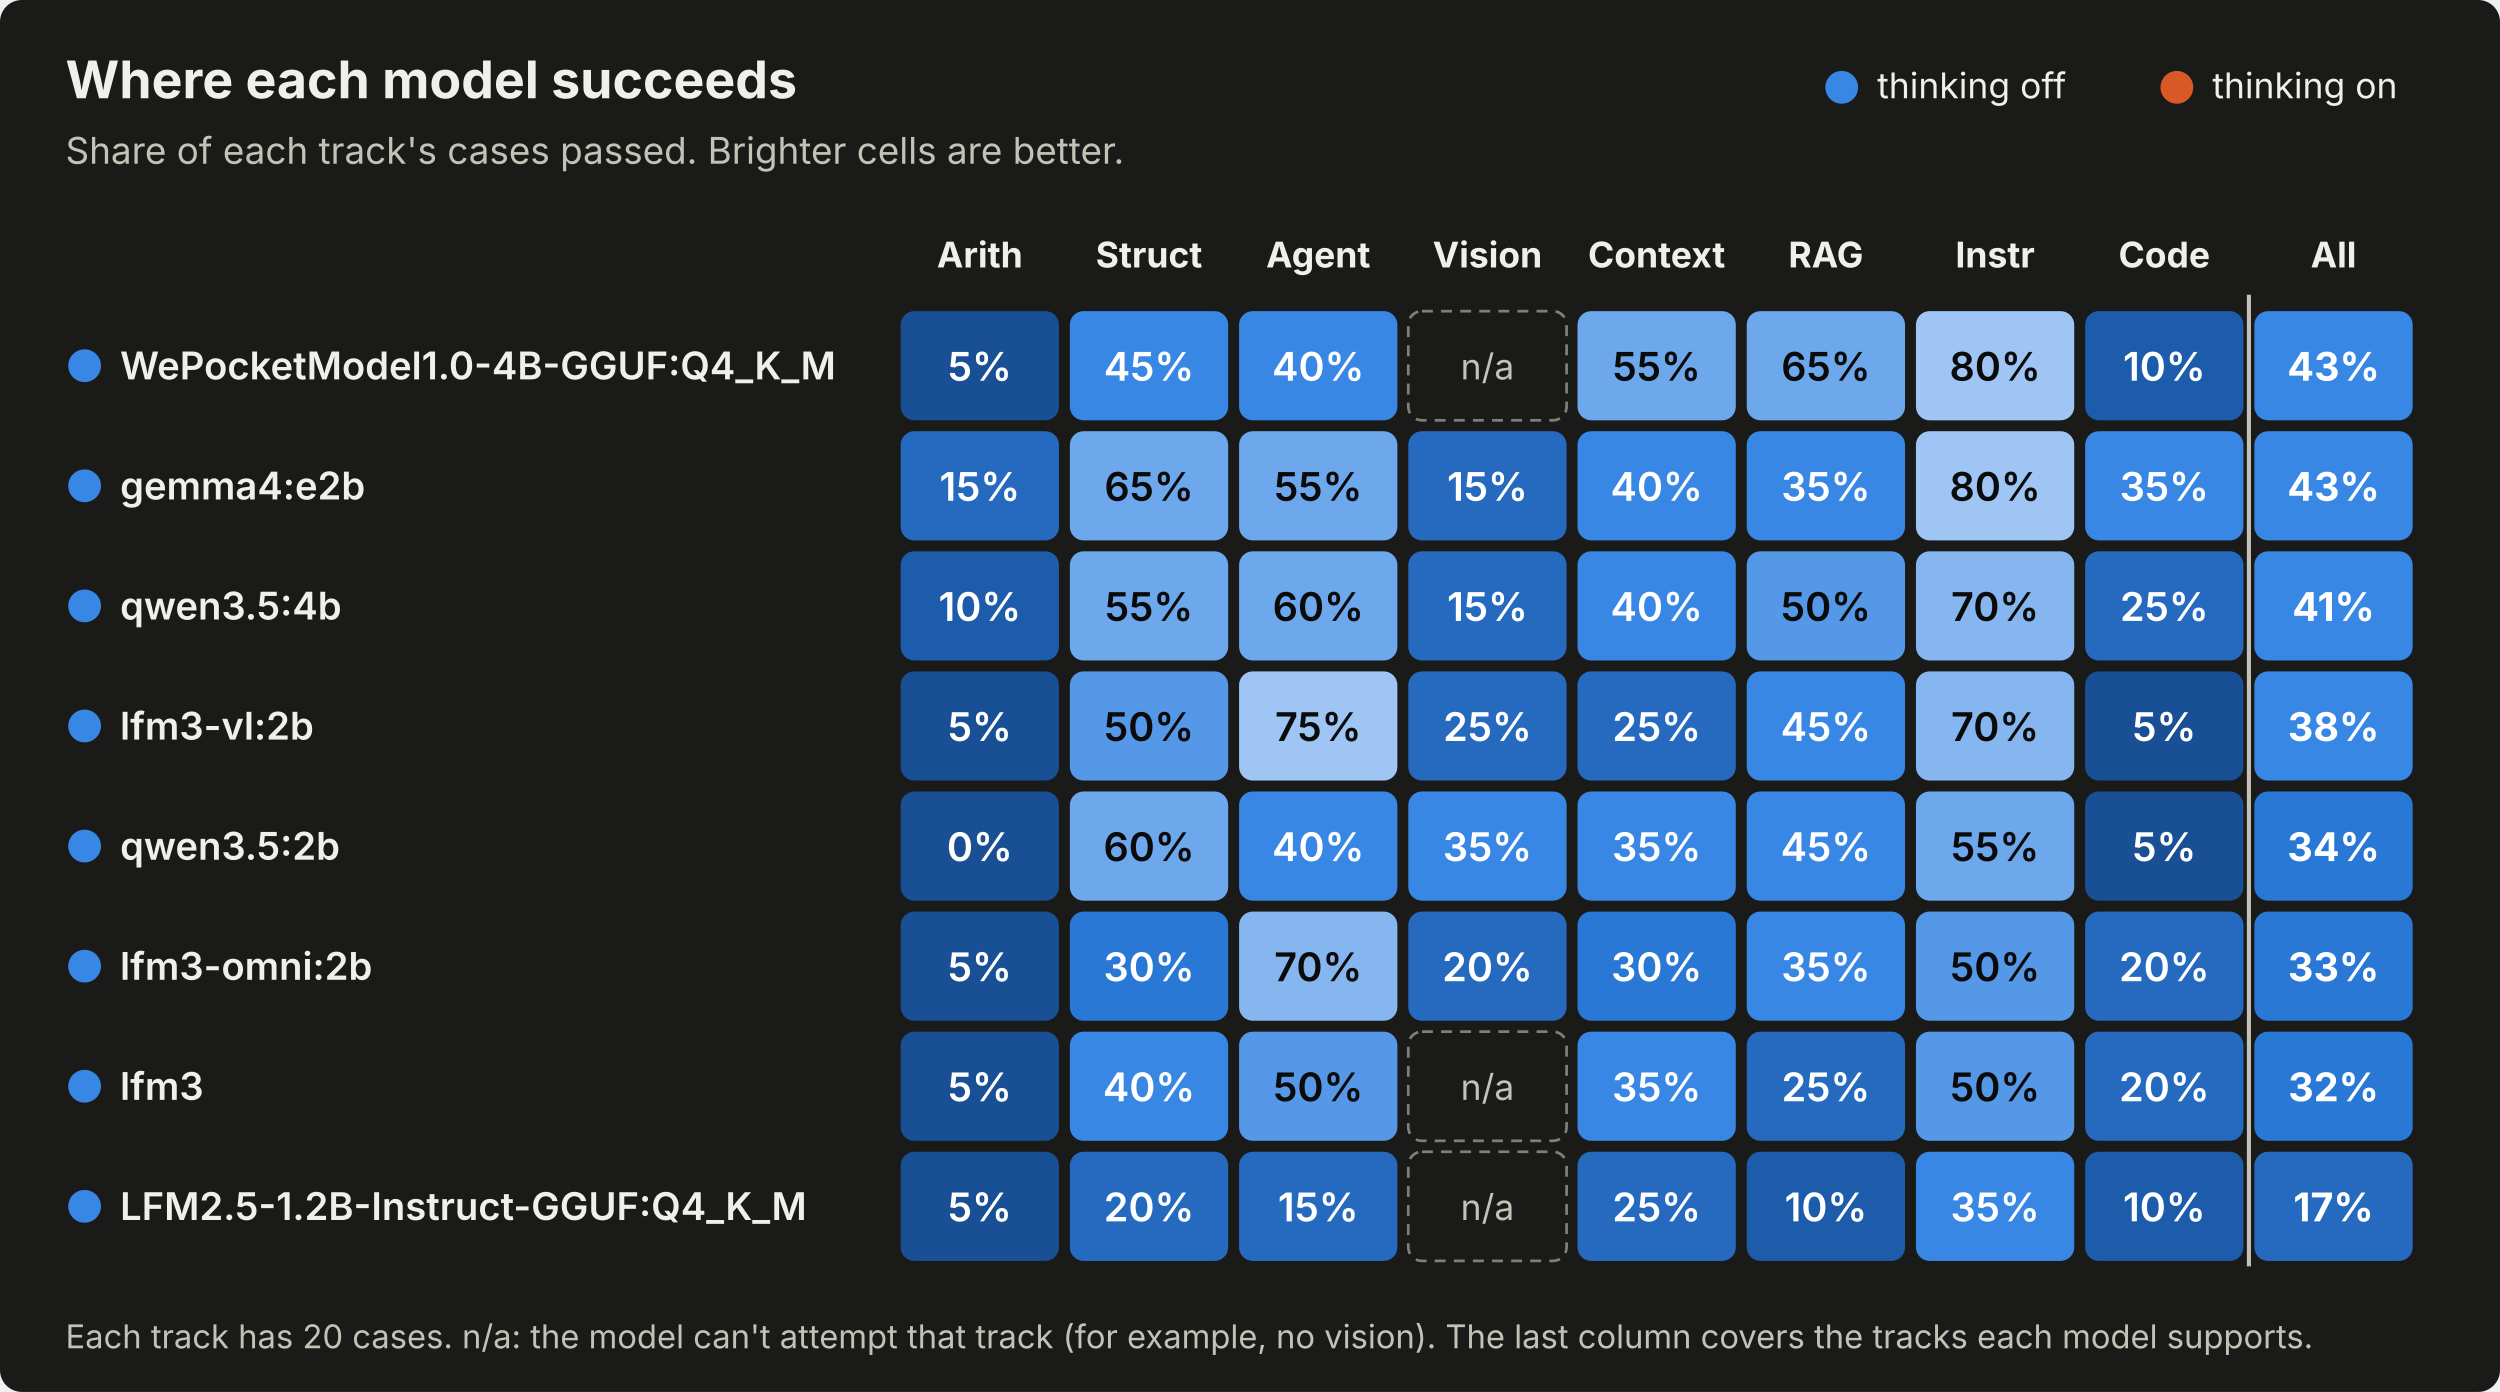
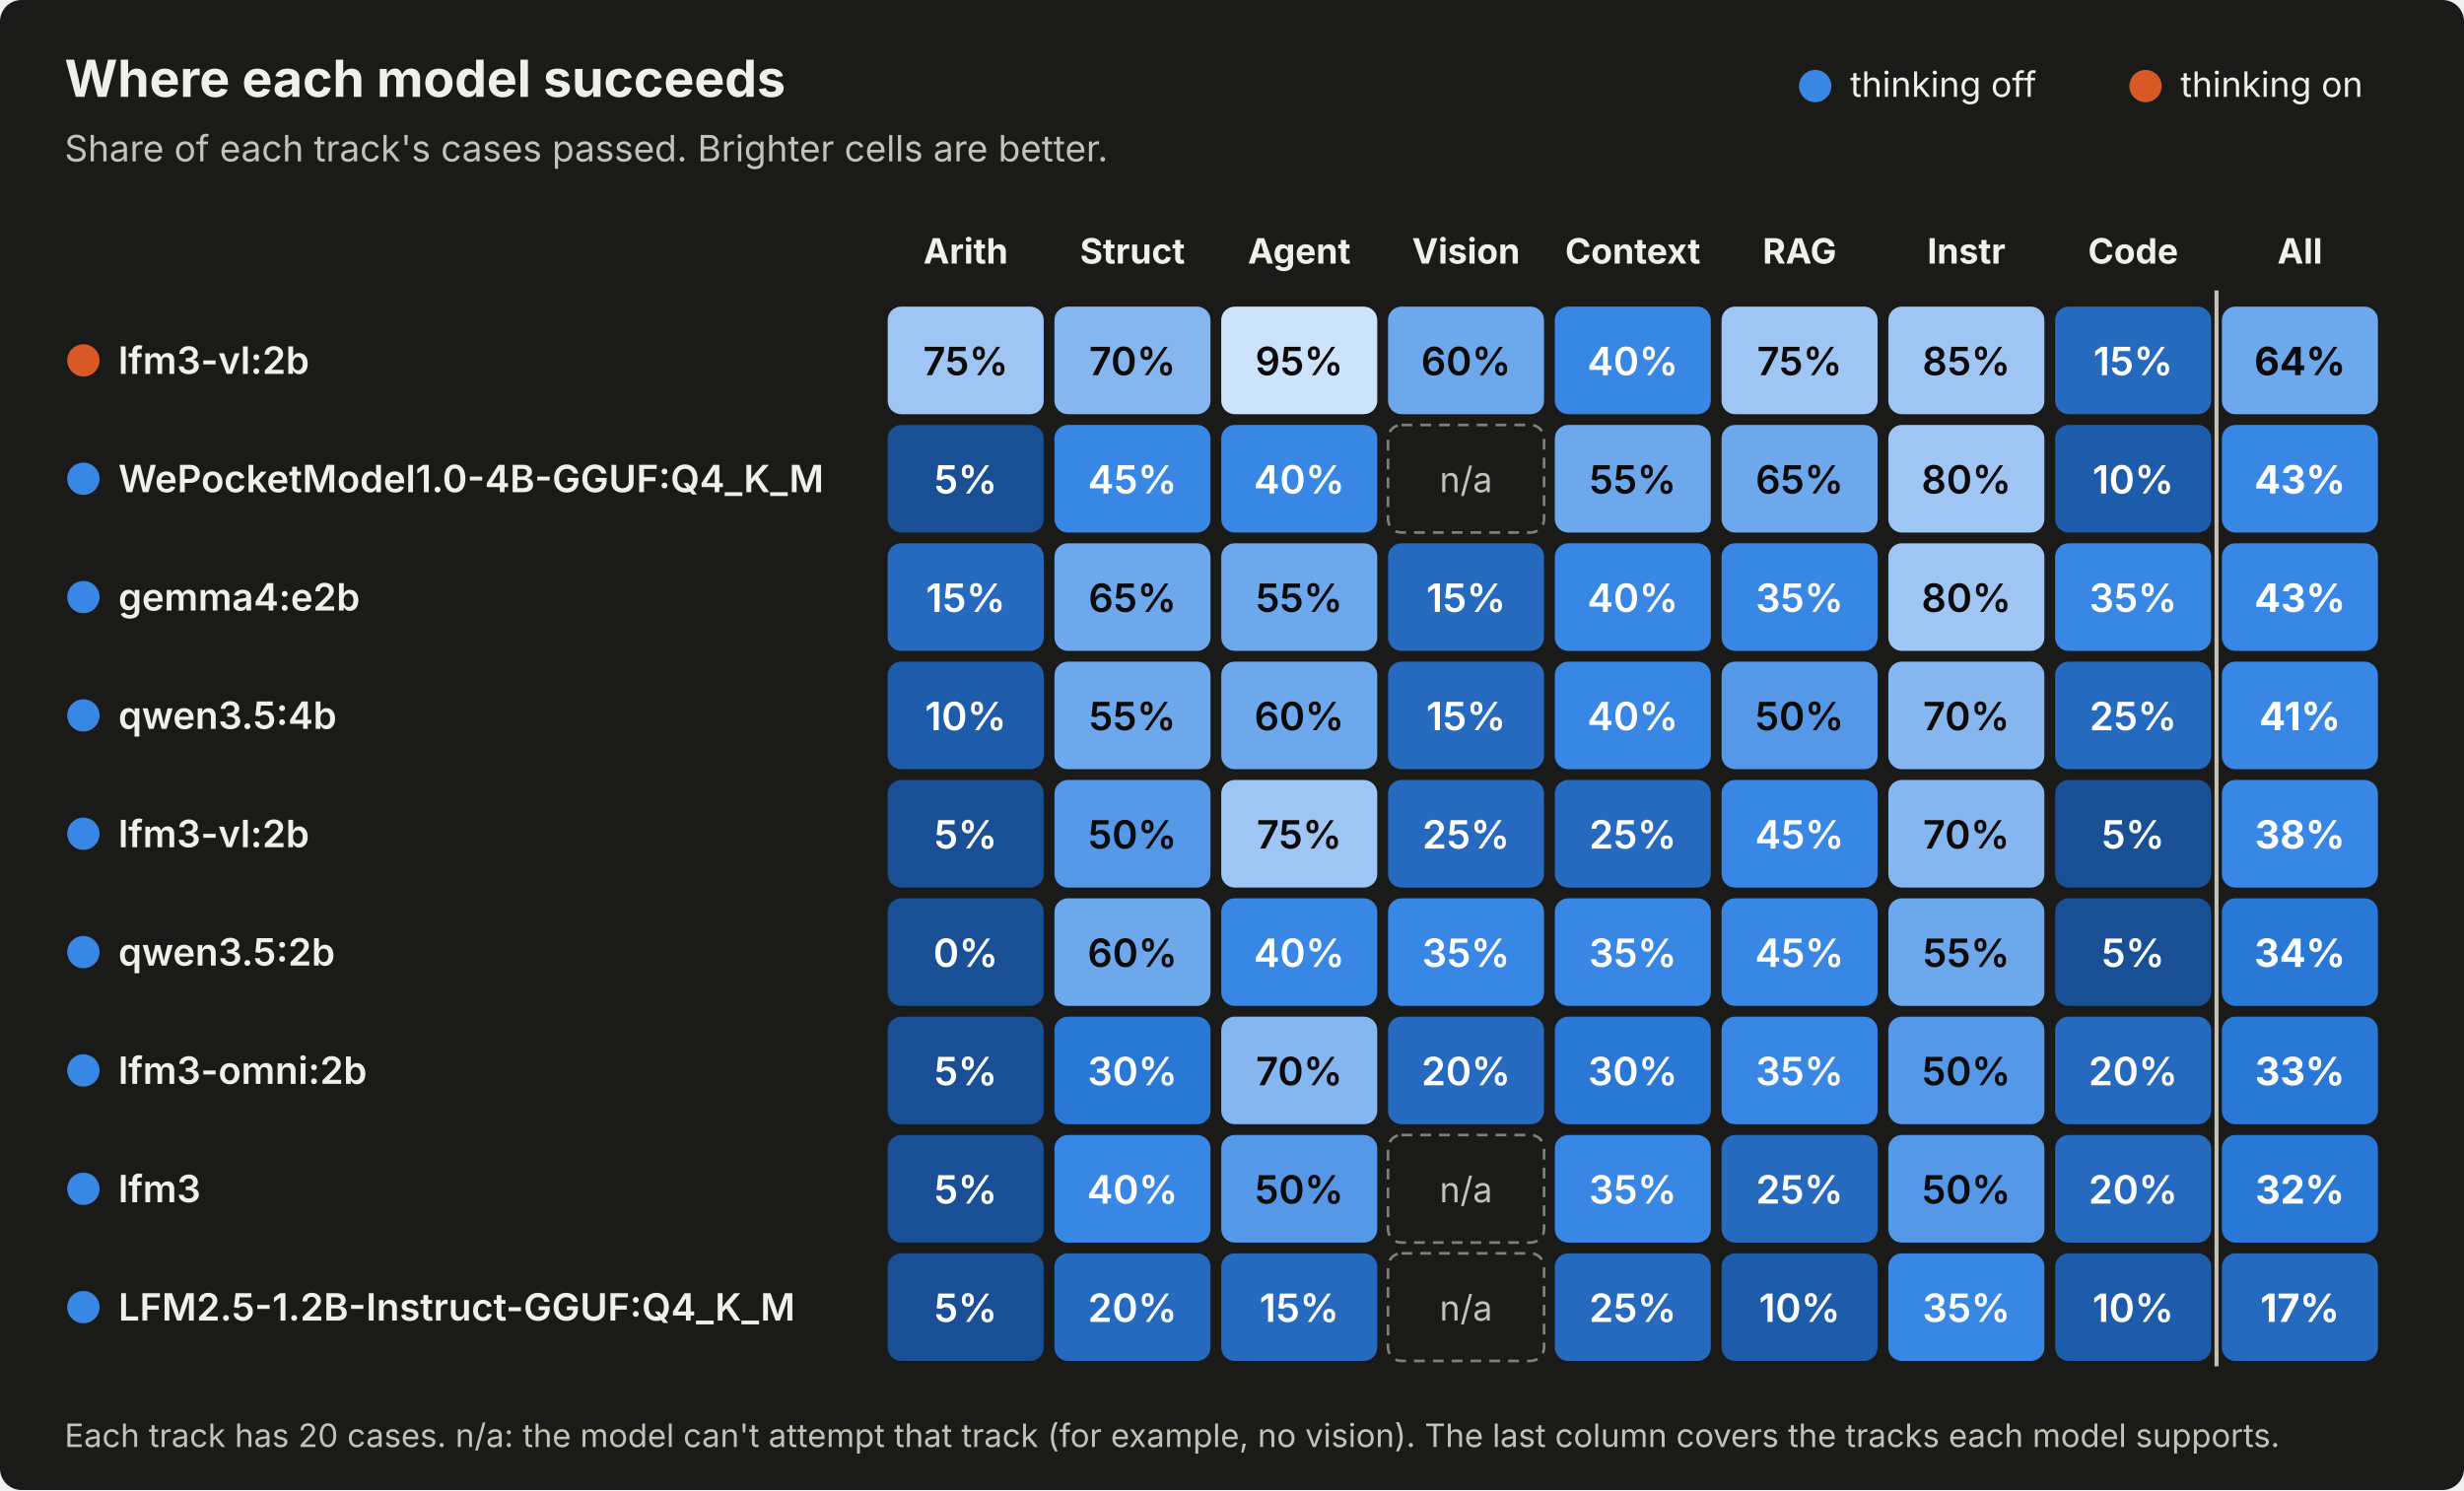
- <svg xmlns="http://www.w3.org/2000/svg" width="916" height="510" viewBox="0 0 916 510" role="img" aria-label="Where each model succeeds">
-   <rect width="916" height="510" rx="8" fill="#1a1a19" />
+ <svg xmlns="http://www.w3.org/2000/svg" width="916" height="554" viewBox="0 0 916 554" role="img" aria-label="Where each model succeeds">
+   <rect width="916" height="554" rx="8" fill="#1a1a19" />
  <text x="24.0" y="36.0" font-size="19" font-weight="700" text-anchor="start" fill="#f0efec" font-family="system-ui, -apple-system, Segoe UI, sans-serif">Where each model succeeds</text>
  <text x="24.0" y="60.0" font-size="13.5" font-weight="normal" text-anchor="start" fill="#c3c2b7" font-family="system-ui, -apple-system, Segoe UI, sans-serif">Share of each track's cases passed. Brighter cells are better.</text>
  <circle cx="674.8" cy="32.0" r="7" fill="#3987e5" stroke="#1a1a19" stroke-width="2" />
  <text x="687.8" y="36.0" font-size="13" font-weight="normal" text-anchor="start" fill="#f0efec" font-family="system-ui, -apple-system, Segoe UI, sans-serif">thinking off</text>
  <circle cx="797.6" cy="32.0" r="7" fill="#d95926" stroke="#1a1a19" stroke-width="2" />
  <text x="810.6" y="36.0" font-size="13" font-weight="normal" text-anchor="start" fill="#f0efec" font-family="system-ui, -apple-system, Segoe UI, sans-serif">thinking on</text>
  <text x="359.0" y="98.0" font-size="13" font-weight="700" text-anchor="middle" fill="#f0efec" font-family="system-ui, -apple-system, Segoe UI, sans-serif">Arith</text>
  <text x="421.0" y="98.0" font-size="13" font-weight="700" text-anchor="middle" fill="#f0efec" font-family="system-ui, -apple-system, Segoe UI, sans-serif">Struct</text>
  <text x="483.0" y="98.0" font-size="13" font-weight="700" text-anchor="middle" fill="#f0efec" font-family="system-ui, -apple-system, Segoe UI, sans-serif">Agent</text>
  <text x="545.0" y="98.0" font-size="13" font-weight="700" text-anchor="middle" fill="#f0efec" font-family="system-ui, -apple-system, Segoe UI, sans-serif">Vision</text>
  <text x="607.0" y="98.0" font-size="13" font-weight="700" text-anchor="middle" fill="#f0efec" font-family="system-ui, -apple-system, Segoe UI, sans-serif">Context</text>
  <text x="669.0" y="98.0" font-size="13" font-weight="700" text-anchor="middle" fill="#f0efec" font-family="system-ui, -apple-system, Segoe UI, sans-serif">RAG</text>
  <text x="731.0" y="98.0" font-size="13" font-weight="700" text-anchor="middle" fill="#f0efec" font-family="system-ui, -apple-system, Segoe UI, sans-serif">Instr</text>
  <text x="793.0" y="98.0" font-size="13" font-weight="700" text-anchor="middle" fill="#f0efec" font-family="system-ui, -apple-system, Segoe UI, sans-serif">Code</text>
  <text x="855.0" y="98.0" font-size="13" font-weight="700" text-anchor="middle" fill="#f0efec" font-family="system-ui, -apple-system, Segoe UI, sans-serif">All</text>
-   <circle cx="31.0" cy="134.0" r="7" fill="#3987e5" stroke="#1a1a19" stroke-width="2" />
-   <text x="44.0" y="139.0" font-size="14" font-weight="600" text-anchor="start" fill="#f0efec" font-family="system-ui, -apple-system, Segoe UI, sans-serif">WePocketModel1.0-4B-GGUF:Q4_K_M</text>
-   <rect x="330" y="114" width="58" height="40" rx="5" fill="#184f95" />
-   <text x="359.0" y="139.5" font-size="14.5" font-weight="600" text-anchor="middle" fill="#ffffff" font-family="system-ui, -apple-system, Segoe UI, sans-serif">5%</text>
-   <rect x="392" y="114" width="58" height="40" rx="5" fill="#3987e5" />
-   <text x="421.0" y="139.5" font-size="14.5" font-weight="600" text-anchor="middle" fill="#ffffff" font-family="system-ui, -apple-system, Segoe UI, sans-serif">45%</text>
-   <rect x="454" y="114" width="58" height="40" rx="5" fill="#3987e5" />
-   <text x="483.0" y="139.5" font-size="14.5" font-weight="600" text-anchor="middle" fill="#ffffff" font-family="system-ui, -apple-system, Segoe UI, sans-serif">40%</text>
-   <rect x="516" y="114" width="58" height="40" rx="5" fill="none" stroke="#c3c2b7" stroke-opacity="0.6" stroke-dasharray="4 3" />
-   <text x="545.0" y="139.0" font-size="13" font-weight="normal" text-anchor="middle" fill="#c3c2b7" font-family="system-ui, -apple-system, Segoe UI, sans-serif">n/a</text>
-   <rect x="578" y="114" width="58" height="40" rx="5" fill="#6da7ec" />
-   <text x="607.0" y="139.5" font-size="14.5" font-weight="600" text-anchor="middle" fill="#0b0b0b" font-family="system-ui, -apple-system, Segoe UI, sans-serif">55%</text>
-   <rect x="640" y="114" width="58" height="40" rx="5" fill="#6da7ec" />
-   <text x="669.0" y="139.5" font-size="14.5" font-weight="600" text-anchor="middle" fill="#0b0b0b" font-family="system-ui, -apple-system, Segoe UI, sans-serif">65%</text>
+   <circle cx="31.0" cy="134.0" r="7" fill="#d95926" stroke="#1a1a19" stroke-width="2" />
+   <text x="44.0" y="139.0" font-size="14" font-weight="600" text-anchor="start" fill="#f0efec" font-family="system-ui, -apple-system, Segoe UI, sans-serif">lfm3-vl:2b</text>
+   <rect x="330" y="114" width="58" height="40" rx="5" fill="#9ec5f4" />
+   <text x="359.0" y="139.5" font-size="14.5" font-weight="600" text-anchor="middle" fill="#0b0b0b" font-family="system-ui, -apple-system, Segoe UI, sans-serif">75%</text>
+   <rect x="392" y="114" width="58" height="40" rx="5" fill="#86b6ef" />
+   <text x="421.0" y="139.5" font-size="14.5" font-weight="600" text-anchor="middle" fill="#0b0b0b" font-family="system-ui, -apple-system, Segoe UI, sans-serif">70%</text>
+   <rect x="454" y="114" width="58" height="40" rx="5" fill="#cde2fb" />
+   <text x="483.0" y="139.5" font-size="14.5" font-weight="600" text-anchor="middle" fill="#0b0b0b" font-family="system-ui, -apple-system, Segoe UI, sans-serif">95%</text>
+   <rect x="516" y="114" width="58" height="40" rx="5" fill="#6da7ec" />
+   <text x="545.0" y="139.5" font-size="14.5" font-weight="600" text-anchor="middle" fill="#0b0b0b" font-family="system-ui, -apple-system, Segoe UI, sans-serif">60%</text>
+   <rect x="578" y="114" width="58" height="40" rx="5" fill="#3987e5" />
+   <text x="607.0" y="139.5" font-size="14.5" font-weight="600" text-anchor="middle" fill="#ffffff" font-family="system-ui, -apple-system, Segoe UI, sans-serif">40%</text>
+   <rect x="640" y="114" width="58" height="40" rx="5" fill="#9ec5f4" />
+   <text x="669.0" y="139.5" font-size="14.5" font-weight="600" text-anchor="middle" fill="#0b0b0b" font-family="system-ui, -apple-system, Segoe UI, sans-serif">75%</text>
  <rect x="702" y="114" width="58" height="40" rx="5" fill="#9ec5f4" />
-   <text x="731.0" y="139.5" font-size="14.5" font-weight="600" text-anchor="middle" fill="#0b0b0b" font-family="system-ui, -apple-system, Segoe UI, sans-serif">80%</text>
-   <rect x="764" y="114" width="58" height="40" rx="5" fill="#1c5cab" />
-   <text x="793.0" y="139.5" font-size="14.5" font-weight="600" text-anchor="middle" fill="#ffffff" font-family="system-ui, -apple-system, Segoe UI, sans-serif">10%</text>
-   <rect x="826" y="114" width="58" height="40" rx="5" fill="#3987e5" />
-   <text x="855.0" y="139.5" font-size="14.5" font-weight="700" text-anchor="middle" fill="#ffffff" font-family="system-ui, -apple-system, Segoe UI, sans-serif">43%</text>
+   <text x="731.0" y="139.5" font-size="14.5" font-weight="600" text-anchor="middle" fill="#0b0b0b" font-family="system-ui, -apple-system, Segoe UI, sans-serif">85%</text>
+   <rect x="764" y="114" width="58" height="40" rx="5" fill="#256abf" />
+   <text x="793.0" y="139.5" font-size="14.5" font-weight="600" text-anchor="middle" fill="#ffffff" font-family="system-ui, -apple-system, Segoe UI, sans-serif">15%</text>
+   <rect x="826" y="114" width="58" height="40" rx="5" fill="#6da7ec" />
+   <text x="855.0" y="139.5" font-size="14.5" font-weight="700" text-anchor="middle" fill="#0b0b0b" font-family="system-ui, -apple-system, Segoe UI, sans-serif">64%</text>
  <circle cx="31.0" cy="178.0" r="7" fill="#3987e5" stroke="#1a1a19" stroke-width="2" />
-   <text x="44.0" y="183.0" font-size="14" font-weight="600" text-anchor="start" fill="#f0efec" font-family="system-ui, -apple-system, Segoe UI, sans-serif">gemma4:e2b</text>
-   <rect x="330" y="158" width="58" height="40" rx="5" fill="#256abf" />
-   <text x="359.0" y="183.5" font-size="14.5" font-weight="600" text-anchor="middle" fill="#ffffff" font-family="system-ui, -apple-system, Segoe UI, sans-serif">15%</text>
-   <rect x="392" y="158" width="58" height="40" rx="5" fill="#6da7ec" />
-   <text x="421.0" y="183.5" font-size="14.5" font-weight="600" text-anchor="middle" fill="#0b0b0b" font-family="system-ui, -apple-system, Segoe UI, sans-serif">65%</text>
-   <rect x="454" y="158" width="58" height="40" rx="5" fill="#6da7ec" />
-   <text x="483.0" y="183.5" font-size="14.5" font-weight="600" text-anchor="middle" fill="#0b0b0b" font-family="system-ui, -apple-system, Segoe UI, sans-serif">55%</text>
-   <rect x="516" y="158" width="58" height="40" rx="5" fill="#256abf" />
-   <text x="545.0" y="183.5" font-size="14.5" font-weight="600" text-anchor="middle" fill="#ffffff" font-family="system-ui, -apple-system, Segoe UI, sans-serif">15%</text>
-   <rect x="578" y="158" width="58" height="40" rx="5" fill="#3987e5" />
-   <text x="607.0" y="183.5" font-size="14.5" font-weight="600" text-anchor="middle" fill="#ffffff" font-family="system-ui, -apple-system, Segoe UI, sans-serif">40%</text>
-   <rect x="640" y="158" width="58" height="40" rx="5" fill="#3987e5" />
-   <text x="669.0" y="183.5" font-size="14.5" font-weight="600" text-anchor="middle" fill="#ffffff" font-family="system-ui, -apple-system, Segoe UI, sans-serif">35%</text>
+   <text x="44.0" y="183.0" font-size="14" font-weight="600" text-anchor="start" fill="#f0efec" font-family="system-ui, -apple-system, Segoe UI, sans-serif">WePocketModel1.0-4B-GGUF:Q4_K_M</text>
+   <rect x="330" y="158" width="58" height="40" rx="5" fill="#184f95" />
+   <text x="359.0" y="183.5" font-size="14.5" font-weight="600" text-anchor="middle" fill="#ffffff" font-family="system-ui, -apple-system, Segoe UI, sans-serif">5%</text>
+   <rect x="392" y="158" width="58" height="40" rx="5" fill="#3987e5" />
+   <text x="421.0" y="183.5" font-size="14.5" font-weight="600" text-anchor="middle" fill="#ffffff" font-family="system-ui, -apple-system, Segoe UI, sans-serif">45%</text>
+   <rect x="454" y="158" width="58" height="40" rx="5" fill="#3987e5" />
+   <text x="483.0" y="183.5" font-size="14.5" font-weight="600" text-anchor="middle" fill="#ffffff" font-family="system-ui, -apple-system, Segoe UI, sans-serif">40%</text>
+   <rect x="516" y="158" width="58" height="40" rx="5" fill="none" stroke="#c3c2b7" stroke-opacity="0.6" stroke-dasharray="4 3" />
+   <text x="545.0" y="183.0" font-size="13" font-weight="normal" text-anchor="middle" fill="#c3c2b7" font-family="system-ui, -apple-system, Segoe UI, sans-serif">n/a</text>
+   <rect x="578" y="158" width="58" height="40" rx="5" fill="#6da7ec" />
+   <text x="607.0" y="183.5" font-size="14.5" font-weight="600" text-anchor="middle" fill="#0b0b0b" font-family="system-ui, -apple-system, Segoe UI, sans-serif">55%</text>
+   <rect x="640" y="158" width="58" height="40" rx="5" fill="#6da7ec" />
+   <text x="669.0" y="183.5" font-size="14.5" font-weight="600" text-anchor="middle" fill="#0b0b0b" font-family="system-ui, -apple-system, Segoe UI, sans-serif">65%</text>
  <rect x="702" y="158" width="58" height="40" rx="5" fill="#9ec5f4" />
  <text x="731.0" y="183.5" font-size="14.5" font-weight="600" text-anchor="middle" fill="#0b0b0b" font-family="system-ui, -apple-system, Segoe UI, sans-serif">80%</text>
-   <rect x="764" y="158" width="58" height="40" rx="5" fill="#3987e5" />
-   <text x="793.0" y="183.5" font-size="14.5" font-weight="600" text-anchor="middle" fill="#ffffff" font-family="system-ui, -apple-system, Segoe UI, sans-serif">35%</text>
+   <rect x="764" y="158" width="58" height="40" rx="5" fill="#1c5cab" />
+   <text x="793.0" y="183.5" font-size="14.5" font-weight="600" text-anchor="middle" fill="#ffffff" font-family="system-ui, -apple-system, Segoe UI, sans-serif">10%</text>
  <rect x="826" y="158" width="58" height="40" rx="5" fill="#3987e5" />
  <text x="855.0" y="183.5" font-size="14.5" font-weight="700" text-anchor="middle" fill="#ffffff" font-family="system-ui, -apple-system, Segoe UI, sans-serif">43%</text>
  <circle cx="31.0" cy="222.0" r="7" fill="#3987e5" stroke="#1a1a19" stroke-width="2" />
-   <text x="44.0" y="227.0" font-size="14" font-weight="600" text-anchor="start" fill="#f0efec" font-family="system-ui, -apple-system, Segoe UI, sans-serif">qwen3.5:4b</text>
-   <rect x="330" y="202" width="58" height="40" rx="5" fill="#1c5cab" />
-   <text x="359.0" y="227.5" font-size="14.5" font-weight="600" text-anchor="middle" fill="#ffffff" font-family="system-ui, -apple-system, Segoe UI, sans-serif">10%</text>
+   <text x="44.0" y="227.0" font-size="14" font-weight="600" text-anchor="start" fill="#f0efec" font-family="system-ui, -apple-system, Segoe UI, sans-serif">gemma4:e2b</text>
+   <rect x="330" y="202" width="58" height="40" rx="5" fill="#256abf" />
+   <text x="359.0" y="227.5" font-size="14.5" font-weight="600" text-anchor="middle" fill="#ffffff" font-family="system-ui, -apple-system, Segoe UI, sans-serif">15%</text>
  <rect x="392" y="202" width="58" height="40" rx="5" fill="#6da7ec" />
-   <text x="421.0" y="227.5" font-size="14.5" font-weight="600" text-anchor="middle" fill="#0b0b0b" font-family="system-ui, -apple-system, Segoe UI, sans-serif">55%</text>
+   <text x="421.0" y="227.5" font-size="14.5" font-weight="600" text-anchor="middle" fill="#0b0b0b" font-family="system-ui, -apple-system, Segoe UI, sans-serif">65%</text>
  <rect x="454" y="202" width="58" height="40" rx="5" fill="#6da7ec" />
-   <text x="483.0" y="227.5" font-size="14.5" font-weight="600" text-anchor="middle" fill="#0b0b0b" font-family="system-ui, -apple-system, Segoe UI, sans-serif">60%</text>
+   <text x="483.0" y="227.5" font-size="14.5" font-weight="600" text-anchor="middle" fill="#0b0b0b" font-family="system-ui, -apple-system, Segoe UI, sans-serif">55%</text>
  <rect x="516" y="202" width="58" height="40" rx="5" fill="#256abf" />
  <text x="545.0" y="227.5" font-size="14.5" font-weight="600" text-anchor="middle" fill="#ffffff" font-family="system-ui, -apple-system, Segoe UI, sans-serif">15%</text>
  <rect x="578" y="202" width="58" height="40" rx="5" fill="#3987e5" />
  <text x="607.0" y="227.5" font-size="14.5" font-weight="600" text-anchor="middle" fill="#ffffff" font-family="system-ui, -apple-system, Segoe UI, sans-serif">40%</text>
-   <rect x="640" y="202" width="58" height="40" rx="5" fill="#5598e7" />
-   <text x="669.0" y="227.5" font-size="14.5" font-weight="600" text-anchor="middle" fill="#0b0b0b" font-family="system-ui, -apple-system, Segoe UI, sans-serif">50%</text>
-   <rect x="702" y="202" width="58" height="40" rx="5" fill="#86b6ef" />
-   <text x="731.0" y="227.5" font-size="14.5" font-weight="600" text-anchor="middle" fill="#0b0b0b" font-family="system-ui, -apple-system, Segoe UI, sans-serif">70%</text>
-   <rect x="764" y="202" width="58" height="40" rx="5" fill="#256abf" />
-   <text x="793.0" y="227.5" font-size="14.5" font-weight="600" text-anchor="middle" fill="#ffffff" font-family="system-ui, -apple-system, Segoe UI, sans-serif">25%</text>
+   <rect x="640" y="202" width="58" height="40" rx="5" fill="#3987e5" />
+   <text x="669.0" y="227.5" font-size="14.5" font-weight="600" text-anchor="middle" fill="#ffffff" font-family="system-ui, -apple-system, Segoe UI, sans-serif">35%</text>
+   <rect x="702" y="202" width="58" height="40" rx="5" fill="#9ec5f4" />
+   <text x="731.0" y="227.5" font-size="14.5" font-weight="600" text-anchor="middle" fill="#0b0b0b" font-family="system-ui, -apple-system, Segoe UI, sans-serif">80%</text>
+   <rect x="764" y="202" width="58" height="40" rx="5" fill="#3987e5" />
+   <text x="793.0" y="227.5" font-size="14.5" font-weight="600" text-anchor="middle" fill="#ffffff" font-family="system-ui, -apple-system, Segoe UI, sans-serif">35%</text>
  <rect x="826" y="202" width="58" height="40" rx="5" fill="#3987e5" />
-   <text x="855.0" y="227.5" font-size="14.5" font-weight="700" text-anchor="middle" fill="#ffffff" font-family="system-ui, -apple-system, Segoe UI, sans-serif">41%</text>
+   <text x="855.0" y="227.5" font-size="14.5" font-weight="700" text-anchor="middle" fill="#ffffff" font-family="system-ui, -apple-system, Segoe UI, sans-serif">43%</text>
  <circle cx="31.0" cy="266.0" r="7" fill="#3987e5" stroke="#1a1a19" stroke-width="2" />
-   <text x="44.0" y="271.0" font-size="14" font-weight="600" text-anchor="start" fill="#f0efec" font-family="system-ui, -apple-system, Segoe UI, sans-serif">lfm3-vl:2b</text>
-   <rect x="330" y="246" width="58" height="40" rx="5" fill="#184f95" />
-   <text x="359.0" y="271.5" font-size="14.5" font-weight="600" text-anchor="middle" fill="#ffffff" font-family="system-ui, -apple-system, Segoe UI, sans-serif">5%</text>
-   <rect x="392" y="246" width="58" height="40" rx="5" fill="#5598e7" />
-   <text x="421.0" y="271.5" font-size="14.5" font-weight="600" text-anchor="middle" fill="#0b0b0b" font-family="system-ui, -apple-system, Segoe UI, sans-serif">50%</text>
-   <rect x="454" y="246" width="58" height="40" rx="5" fill="#9ec5f4" />
-   <text x="483.0" y="271.5" font-size="14.5" font-weight="600" text-anchor="middle" fill="#0b0b0b" font-family="system-ui, -apple-system, Segoe UI, sans-serif">75%</text>
+   <text x="44.0" y="271.0" font-size="14" font-weight="600" text-anchor="start" fill="#f0efec" font-family="system-ui, -apple-system, Segoe UI, sans-serif">qwen3.5:4b</text>
+   <rect x="330" y="246" width="58" height="40" rx="5" fill="#1c5cab" />
+   <text x="359.0" y="271.5" font-size="14.5" font-weight="600" text-anchor="middle" fill="#ffffff" font-family="system-ui, -apple-system, Segoe UI, sans-serif">10%</text>
+   <rect x="392" y="246" width="58" height="40" rx="5" fill="#6da7ec" />
+   <text x="421.0" y="271.5" font-size="14.5" font-weight="600" text-anchor="middle" fill="#0b0b0b" font-family="system-ui, -apple-system, Segoe UI, sans-serif">55%</text>
+   <rect x="454" y="246" width="58" height="40" rx="5" fill="#6da7ec" />
+   <text x="483.0" y="271.5" font-size="14.5" font-weight="600" text-anchor="middle" fill="#0b0b0b" font-family="system-ui, -apple-system, Segoe UI, sans-serif">60%</text>
  <rect x="516" y="246" width="58" height="40" rx="5" fill="#256abf" />
-   <text x="545.0" y="271.5" font-size="14.5" font-weight="600" text-anchor="middle" fill="#ffffff" font-family="system-ui, -apple-system, Segoe UI, sans-serif">25%</text>
-   <rect x="578" y="246" width="58" height="40" rx="5" fill="#256abf" />
-   <text x="607.0" y="271.5" font-size="14.5" font-weight="600" text-anchor="middle" fill="#ffffff" font-family="system-ui, -apple-system, Segoe UI, sans-serif">25%</text>
-   <rect x="640" y="246" width="58" height="40" rx="5" fill="#3987e5" />
-   <text x="669.0" y="271.5" font-size="14.5" font-weight="600" text-anchor="middle" fill="#ffffff" font-family="system-ui, -apple-system, Segoe UI, sans-serif">45%</text>
+   <text x="545.0" y="271.5" font-size="14.5" font-weight="600" text-anchor="middle" fill="#ffffff" font-family="system-ui, -apple-system, Segoe UI, sans-serif">15%</text>
+   <rect x="578" y="246" width="58" height="40" rx="5" fill="#3987e5" />
+   <text x="607.0" y="271.5" font-size="14.5" font-weight="600" text-anchor="middle" fill="#ffffff" font-family="system-ui, -apple-system, Segoe UI, sans-serif">40%</text>
+   <rect x="640" y="246" width="58" height="40" rx="5" fill="#5598e7" />
+   <text x="669.0" y="271.5" font-size="14.5" font-weight="600" text-anchor="middle" fill="#0b0b0b" font-family="system-ui, -apple-system, Segoe UI, sans-serif">50%</text>
  <rect x="702" y="246" width="58" height="40" rx="5" fill="#86b6ef" />
  <text x="731.0" y="271.5" font-size="14.5" font-weight="600" text-anchor="middle" fill="#0b0b0b" font-family="system-ui, -apple-system, Segoe UI, sans-serif">70%</text>
-   <rect x="764" y="246" width="58" height="40" rx="5" fill="#184f95" />
-   <text x="793.0" y="271.5" font-size="14.5" font-weight="600" text-anchor="middle" fill="#ffffff" font-family="system-ui, -apple-system, Segoe UI, sans-serif">5%</text>
+   <rect x="764" y="246" width="58" height="40" rx="5" fill="#256abf" />
+   <text x="793.0" y="271.5" font-size="14.5" font-weight="600" text-anchor="middle" fill="#ffffff" font-family="system-ui, -apple-system, Segoe UI, sans-serif">25%</text>
  <rect x="826" y="246" width="58" height="40" rx="5" fill="#3987e5" />
-   <text x="855.0" y="271.5" font-size="14.5" font-weight="700" text-anchor="middle" fill="#ffffff" font-family="system-ui, -apple-system, Segoe UI, sans-serif">38%</text>
+   <text x="855.0" y="271.5" font-size="14.5" font-weight="700" text-anchor="middle" fill="#ffffff" font-family="system-ui, -apple-system, Segoe UI, sans-serif">41%</text>
  <circle cx="31.0" cy="310.0" r="7" fill="#3987e5" stroke="#1a1a19" stroke-width="2" />
-   <text x="44.0" y="315.0" font-size="14" font-weight="600" text-anchor="start" fill="#f0efec" font-family="system-ui, -apple-system, Segoe UI, sans-serif">qwen3.5:2b</text>
+   <text x="44.0" y="315.0" font-size="14" font-weight="600" text-anchor="start" fill="#f0efec" font-family="system-ui, -apple-system, Segoe UI, sans-serif">lfm3-vl:2b</text>
  <rect x="330" y="290" width="58" height="40" rx="5" fill="#184f95" />
-   <text x="359.0" y="315.5" font-size="14.5" font-weight="600" text-anchor="middle" fill="#ffffff" font-family="system-ui, -apple-system, Segoe UI, sans-serif">0%</text>
-   <rect x="392" y="290" width="58" height="40" rx="5" fill="#6da7ec" />
-   <text x="421.0" y="315.5" font-size="14.5" font-weight="600" text-anchor="middle" fill="#0b0b0b" font-family="system-ui, -apple-system, Segoe UI, sans-serif">60%</text>
-   <rect x="454" y="290" width="58" height="40" rx="5" fill="#3987e5" />
-   <text x="483.0" y="315.5" font-size="14.5" font-weight="600" text-anchor="middle" fill="#ffffff" font-family="system-ui, -apple-system, Segoe UI, sans-serif">40%</text>
-   <rect x="516" y="290" width="58" height="40" rx="5" fill="#3987e5" />
-   <text x="545.0" y="315.5" font-size="14.5" font-weight="600" text-anchor="middle" fill="#ffffff" font-family="system-ui, -apple-system, Segoe UI, sans-serif">35%</text>
-   <rect x="578" y="290" width="58" height="40" rx="5" fill="#3987e5" />
-   <text x="607.0" y="315.5" font-size="14.5" font-weight="600" text-anchor="middle" fill="#ffffff" font-family="system-ui, -apple-system, Segoe UI, sans-serif">35%</text>
+   <text x="359.0" y="315.5" font-size="14.5" font-weight="600" text-anchor="middle" fill="#ffffff" font-family="system-ui, -apple-system, Segoe UI, sans-serif">5%</text>
+   <rect x="392" y="290" width="58" height="40" rx="5" fill="#5598e7" />
+   <text x="421.0" y="315.5" font-size="14.5" font-weight="600" text-anchor="middle" fill="#0b0b0b" font-family="system-ui, -apple-system, Segoe UI, sans-serif">50%</text>
+   <rect x="454" y="290" width="58" height="40" rx="5" fill="#9ec5f4" />
+   <text x="483.0" y="315.5" font-size="14.5" font-weight="600" text-anchor="middle" fill="#0b0b0b" font-family="system-ui, -apple-system, Segoe UI, sans-serif">75%</text>
+   <rect x="516" y="290" width="58" height="40" rx="5" fill="#256abf" />
+   <text x="545.0" y="315.5" font-size="14.5" font-weight="600" text-anchor="middle" fill="#ffffff" font-family="system-ui, -apple-system, Segoe UI, sans-serif">25%</text>
+   <rect x="578" y="290" width="58" height="40" rx="5" fill="#256abf" />
+   <text x="607.0" y="315.5" font-size="14.5" font-weight="600" text-anchor="middle" fill="#ffffff" font-family="system-ui, -apple-system, Segoe UI, sans-serif">25%</text>
  <rect x="640" y="290" width="58" height="40" rx="5" fill="#3987e5" />
  <text x="669.0" y="315.5" font-size="14.5" font-weight="600" text-anchor="middle" fill="#ffffff" font-family="system-ui, -apple-system, Segoe UI, sans-serif">45%</text>
-   <rect x="702" y="290" width="58" height="40" rx="5" fill="#6da7ec" />
-   <text x="731.0" y="315.5" font-size="14.5" font-weight="600" text-anchor="middle" fill="#0b0b0b" font-family="system-ui, -apple-system, Segoe UI, sans-serif">55%</text>
+   <rect x="702" y="290" width="58" height="40" rx="5" fill="#86b6ef" />
+   <text x="731.0" y="315.5" font-size="14.5" font-weight="600" text-anchor="middle" fill="#0b0b0b" font-family="system-ui, -apple-system, Segoe UI, sans-serif">70%</text>
  <rect x="764" y="290" width="58" height="40" rx="5" fill="#184f95" />
  <text x="793.0" y="315.5" font-size="14.5" font-weight="600" text-anchor="middle" fill="#ffffff" font-family="system-ui, -apple-system, Segoe UI, sans-serif">5%</text>
-   <rect x="826" y="290" width="58" height="40" rx="5" fill="#2a78d6" />
-   <text x="855.0" y="315.5" font-size="14.5" font-weight="700" text-anchor="middle" fill="#ffffff" font-family="system-ui, -apple-system, Segoe UI, sans-serif">34%</text>
+   <rect x="826" y="290" width="58" height="40" rx="5" fill="#3987e5" />
+   <text x="855.0" y="315.5" font-size="14.5" font-weight="700" text-anchor="middle" fill="#ffffff" font-family="system-ui, -apple-system, Segoe UI, sans-serif">38%</text>
  <circle cx="31.0" cy="354.0" r="7" fill="#3987e5" stroke="#1a1a19" stroke-width="2" />
-   <text x="44.0" y="359.0" font-size="14" font-weight="600" text-anchor="start" fill="#f0efec" font-family="system-ui, -apple-system, Segoe UI, sans-serif">lfm3-omni:2b</text>
+   <text x="44.0" y="359.0" font-size="14" font-weight="600" text-anchor="start" fill="#f0efec" font-family="system-ui, -apple-system, Segoe UI, sans-serif">qwen3.5:2b</text>
  <rect x="330" y="334" width="58" height="40" rx="5" fill="#184f95" />
-   <text x="359.0" y="359.5" font-size="14.5" font-weight="600" text-anchor="middle" fill="#ffffff" font-family="system-ui, -apple-system, Segoe UI, sans-serif">5%</text>
-   <rect x="392" y="334" width="58" height="40" rx="5" fill="#2a78d6" />
-   <text x="421.0" y="359.5" font-size="14.5" font-weight="600" text-anchor="middle" fill="#ffffff" font-family="system-ui, -apple-system, Segoe UI, sans-serif">30%</text>
-   <rect x="454" y="334" width="58" height="40" rx="5" fill="#86b6ef" />
-   <text x="483.0" y="359.5" font-size="14.5" font-weight="600" text-anchor="middle" fill="#0b0b0b" font-family="system-ui, -apple-system, Segoe UI, sans-serif">70%</text>
-   <rect x="516" y="334" width="58" height="40" rx="5" fill="#256abf" />
-   <text x="545.0" y="359.5" font-size="14.5" font-weight="600" text-anchor="middle" fill="#ffffff" font-family="system-ui, -apple-system, Segoe UI, sans-serif">20%</text>
-   <rect x="578" y="334" width="58" height="40" rx="5" fill="#2a78d6" />
-   <text x="607.0" y="359.5" font-size="14.5" font-weight="600" text-anchor="middle" fill="#ffffff" font-family="system-ui, -apple-system, Segoe UI, sans-serif">30%</text>
+   <text x="359.0" y="359.5" font-size="14.5" font-weight="600" text-anchor="middle" fill="#ffffff" font-family="system-ui, -apple-system, Segoe UI, sans-serif">0%</text>
+   <rect x="392" y="334" width="58" height="40" rx="5" fill="#6da7ec" />
+   <text x="421.0" y="359.5" font-size="14.5" font-weight="600" text-anchor="middle" fill="#0b0b0b" font-family="system-ui, -apple-system, Segoe UI, sans-serif">60%</text>
+   <rect x="454" y="334" width="58" height="40" rx="5" fill="#3987e5" />
+   <text x="483.0" y="359.5" font-size="14.5" font-weight="600" text-anchor="middle" fill="#ffffff" font-family="system-ui, -apple-system, Segoe UI, sans-serif">40%</text>
+   <rect x="516" y="334" width="58" height="40" rx="5" fill="#3987e5" />
+   <text x="545.0" y="359.5" font-size="14.5" font-weight="600" text-anchor="middle" fill="#ffffff" font-family="system-ui, -apple-system, Segoe UI, sans-serif">35%</text>
+   <rect x="578" y="334" width="58" height="40" rx="5" fill="#3987e5" />
+   <text x="607.0" y="359.5" font-size="14.5" font-weight="600" text-anchor="middle" fill="#ffffff" font-family="system-ui, -apple-system, Segoe UI, sans-serif">35%</text>
  <rect x="640" y="334" width="58" height="40" rx="5" fill="#3987e5" />
-   <text x="669.0" y="359.5" font-size="14.5" font-weight="600" text-anchor="middle" fill="#ffffff" font-family="system-ui, -apple-system, Segoe UI, sans-serif">35%</text>
-   <rect x="702" y="334" width="58" height="40" rx="5" fill="#5598e7" />
-   <text x="731.0" y="359.5" font-size="14.5" font-weight="600" text-anchor="middle" fill="#0b0b0b" font-family="system-ui, -apple-system, Segoe UI, sans-serif">50%</text>
-   <rect x="764" y="334" width="58" height="40" rx="5" fill="#256abf" />
-   <text x="793.0" y="359.5" font-size="14.5" font-weight="600" text-anchor="middle" fill="#ffffff" font-family="system-ui, -apple-system, Segoe UI, sans-serif">20%</text>
+   <text x="669.0" y="359.5" font-size="14.5" font-weight="600" text-anchor="middle" fill="#ffffff" font-family="system-ui, -apple-system, Segoe UI, sans-serif">45%</text>
+   <rect x="702" y="334" width="58" height="40" rx="5" fill="#6da7ec" />
+   <text x="731.0" y="359.5" font-size="14.5" font-weight="600" text-anchor="middle" fill="#0b0b0b" font-family="system-ui, -apple-system, Segoe UI, sans-serif">55%</text>
+   <rect x="764" y="334" width="58" height="40" rx="5" fill="#184f95" />
+   <text x="793.0" y="359.5" font-size="14.5" font-weight="600" text-anchor="middle" fill="#ffffff" font-family="system-ui, -apple-system, Segoe UI, sans-serif">5%</text>
  <rect x="826" y="334" width="58" height="40" rx="5" fill="#2a78d6" />
-   <text x="855.0" y="359.5" font-size="14.5" font-weight="700" text-anchor="middle" fill="#ffffff" font-family="system-ui, -apple-system, Segoe UI, sans-serif">33%</text>
+   <text x="855.0" y="359.5" font-size="14.5" font-weight="700" text-anchor="middle" fill="#ffffff" font-family="system-ui, -apple-system, Segoe UI, sans-serif">34%</text>
  <circle cx="31.0" cy="398.0" r="7" fill="#3987e5" stroke="#1a1a19" stroke-width="2" />
-   <text x="44.0" y="403.0" font-size="14" font-weight="600" text-anchor="start" fill="#f0efec" font-family="system-ui, -apple-system, Segoe UI, sans-serif">lfm3</text>
+   <text x="44.0" y="403.0" font-size="14" font-weight="600" text-anchor="start" fill="#f0efec" font-family="system-ui, -apple-system, Segoe UI, sans-serif">lfm3-omni:2b</text>
  <rect x="330" y="378" width="58" height="40" rx="5" fill="#184f95" />
  <text x="359.0" y="403.5" font-size="14.5" font-weight="600" text-anchor="middle" fill="#ffffff" font-family="system-ui, -apple-system, Segoe UI, sans-serif">5%</text>
-   <rect x="392" y="378" width="58" height="40" rx="5" fill="#3987e5" />
-   <text x="421.0" y="403.5" font-size="14.5" font-weight="600" text-anchor="middle" fill="#ffffff" font-family="system-ui, -apple-system, Segoe UI, sans-serif">40%</text>
-   <rect x="454" y="378" width="58" height="40" rx="5" fill="#5598e7" />
-   <text x="483.0" y="403.5" font-size="14.5" font-weight="600" text-anchor="middle" fill="#0b0b0b" font-family="system-ui, -apple-system, Segoe UI, sans-serif">50%</text>
-   <rect x="516" y="378" width="58" height="40" rx="5" fill="none" stroke="#c3c2b7" stroke-opacity="0.6" stroke-dasharray="4 3" />
-   <text x="545.0" y="403.0" font-size="13" font-weight="normal" text-anchor="middle" fill="#c3c2b7" font-family="system-ui, -apple-system, Segoe UI, sans-serif">n/a</text>
-   <rect x="578" y="378" width="58" height="40" rx="5" fill="#3987e5" />
-   <text x="607.0" y="403.5" font-size="14.5" font-weight="600" text-anchor="middle" fill="#ffffff" font-family="system-ui, -apple-system, Segoe UI, sans-serif">35%</text>
-   <rect x="640" y="378" width="58" height="40" rx="5" fill="#256abf" />
-   <text x="669.0" y="403.5" font-size="14.5" font-weight="600" text-anchor="middle" fill="#ffffff" font-family="system-ui, -apple-system, Segoe UI, sans-serif">25%</text>
+   <rect x="392" y="378" width="58" height="40" rx="5" fill="#2a78d6" />
+   <text x="421.0" y="403.5" font-size="14.5" font-weight="600" text-anchor="middle" fill="#ffffff" font-family="system-ui, -apple-system, Segoe UI, sans-serif">30%</text>
+   <rect x="454" y="378" width="58" height="40" rx="5" fill="#86b6ef" />
+   <text x="483.0" y="403.5" font-size="14.5" font-weight="600" text-anchor="middle" fill="#0b0b0b" font-family="system-ui, -apple-system, Segoe UI, sans-serif">70%</text>
+   <rect x="516" y="378" width="58" height="40" rx="5" fill="#256abf" />
+   <text x="545.0" y="403.5" font-size="14.5" font-weight="600" text-anchor="middle" fill="#ffffff" font-family="system-ui, -apple-system, Segoe UI, sans-serif">20%</text>
+   <rect x="578" y="378" width="58" height="40" rx="5" fill="#2a78d6" />
+   <text x="607.0" y="403.5" font-size="14.5" font-weight="600" text-anchor="middle" fill="#ffffff" font-family="system-ui, -apple-system, Segoe UI, sans-serif">30%</text>
+   <rect x="640" y="378" width="58" height="40" rx="5" fill="#3987e5" />
+   <text x="669.0" y="403.5" font-size="14.5" font-weight="600" text-anchor="middle" fill="#ffffff" font-family="system-ui, -apple-system, Segoe UI, sans-serif">35%</text>
  <rect x="702" y="378" width="58" height="40" rx="5" fill="#5598e7" />
  <text x="731.0" y="403.5" font-size="14.5" font-weight="600" text-anchor="middle" fill="#0b0b0b" font-family="system-ui, -apple-system, Segoe UI, sans-serif">50%</text>
  <rect x="764" y="378" width="58" height="40" rx="5" fill="#256abf" />
  <text x="793.0" y="403.5" font-size="14.5" font-weight="600" text-anchor="middle" fill="#ffffff" font-family="system-ui, -apple-system, Segoe UI, sans-serif">20%</text>
  <rect x="826" y="378" width="58" height="40" rx="5" fill="#2a78d6" />
-   <text x="855.0" y="403.5" font-size="14.5" font-weight="700" text-anchor="middle" fill="#ffffff" font-family="system-ui, -apple-system, Segoe UI, sans-serif">32%</text>
+   <text x="855.0" y="403.5" font-size="14.5" font-weight="700" text-anchor="middle" fill="#ffffff" font-family="system-ui, -apple-system, Segoe UI, sans-serif">33%</text>
  <circle cx="31.0" cy="442.0" r="7" fill="#3987e5" stroke="#1a1a19" stroke-width="2" />
-   <text x="44.0" y="447.0" font-size="14" font-weight="600" text-anchor="start" fill="#f0efec" font-family="system-ui, -apple-system, Segoe UI, sans-serif">LFM2.5-1.2B-Instruct-GGUF:Q4_K_M</text>
+   <text x="44.0" y="447.0" font-size="14" font-weight="600" text-anchor="start" fill="#f0efec" font-family="system-ui, -apple-system, Segoe UI, sans-serif">lfm3</text>
  <rect x="330" y="422" width="58" height="40" rx="5" fill="#184f95" />
  <text x="359.0" y="447.5" font-size="14.5" font-weight="600" text-anchor="middle" fill="#ffffff" font-family="system-ui, -apple-system, Segoe UI, sans-serif">5%</text>
-   <rect x="392" y="422" width="58" height="40" rx="5" fill="#256abf" />
-   <text x="421.0" y="447.5" font-size="14.5" font-weight="600" text-anchor="middle" fill="#ffffff" font-family="system-ui, -apple-system, Segoe UI, sans-serif">20%</text>
-   <rect x="454" y="422" width="58" height="40" rx="5" fill="#256abf" />
-   <text x="483.0" y="447.5" font-size="14.5" font-weight="600" text-anchor="middle" fill="#ffffff" font-family="system-ui, -apple-system, Segoe UI, sans-serif">15%</text>
+   <rect x="392" y="422" width="58" height="40" rx="5" fill="#3987e5" />
+   <text x="421.0" y="447.5" font-size="14.5" font-weight="600" text-anchor="middle" fill="#ffffff" font-family="system-ui, -apple-system, Segoe UI, sans-serif">40%</text>
+   <rect x="454" y="422" width="58" height="40" rx="5" fill="#5598e7" />
+   <text x="483.0" y="447.5" font-size="14.5" font-weight="600" text-anchor="middle" fill="#0b0b0b" font-family="system-ui, -apple-system, Segoe UI, sans-serif">50%</text>
  <rect x="516" y="422" width="58" height="40" rx="5" fill="none" stroke="#c3c2b7" stroke-opacity="0.6" stroke-dasharray="4 3" />
  <text x="545.0" y="447.0" font-size="13" font-weight="normal" text-anchor="middle" fill="#c3c2b7" font-family="system-ui, -apple-system, Segoe UI, sans-serif">n/a</text>
-   <rect x="578" y="422" width="58" height="40" rx="5" fill="#256abf" />
-   <text x="607.0" y="447.5" font-size="14.5" font-weight="600" text-anchor="middle" fill="#ffffff" font-family="system-ui, -apple-system, Segoe UI, sans-serif">25%</text>
-   <rect x="640" y="422" width="58" height="40" rx="5" fill="#1c5cab" />
-   <text x="669.0" y="447.5" font-size="14.5" font-weight="600" text-anchor="middle" fill="#ffffff" font-family="system-ui, -apple-system, Segoe UI, sans-serif">10%</text>
-   <rect x="702" y="422" width="58" height="40" rx="5" fill="#3987e5" />
-   <text x="731.0" y="447.5" font-size="14.5" font-weight="600" text-anchor="middle" fill="#ffffff" font-family="system-ui, -apple-system, Segoe UI, sans-serif">35%</text>
-   <rect x="764" y="422" width="58" height="40" rx="5" fill="#1c5cab" />
-   <text x="793.0" y="447.5" font-size="14.5" font-weight="600" text-anchor="middle" fill="#ffffff" font-family="system-ui, -apple-system, Segoe UI, sans-serif">10%</text>
-   <rect x="826" y="422" width="58" height="40" rx="5" fill="#256abf" />
-   <text x="855.0" y="447.5" font-size="14.5" font-weight="700" text-anchor="middle" fill="#ffffff" font-family="system-ui, -apple-system, Segoe UI, sans-serif">17%</text>
-   <line x1="824.0" y1="108.0" x2="824.0" y2="464.0" stroke="#c3c2b7" stroke-width="1.5" />
-   <text x="24.0" y="494.0" font-size="12" font-weight="normal" text-anchor="start" fill="#c3c2b7" font-family="system-ui, -apple-system, Segoe UI, sans-serif">Each track has 20 cases. n/a: the model can't attempt that track (for example, no vision). The last column covers the tracks each model supports.</text>
+   <rect x="578" y="422" width="58" height="40" rx="5" fill="#3987e5" />
+   <text x="607.0" y="447.5" font-size="14.5" font-weight="600" text-anchor="middle" fill="#ffffff" font-family="system-ui, -apple-system, Segoe UI, sans-serif">35%</text>
+   <rect x="640" y="422" width="58" height="40" rx="5" fill="#256abf" />
+   <text x="669.0" y="447.5" font-size="14.5" font-weight="600" text-anchor="middle" fill="#ffffff" font-family="system-ui, -apple-system, Segoe UI, sans-serif">25%</text>
+   <rect x="702" y="422" width="58" height="40" rx="5" fill="#5598e7" />
+   <text x="731.0" y="447.5" font-size="14.5" font-weight="600" text-anchor="middle" fill="#0b0b0b" font-family="system-ui, -apple-system, Segoe UI, sans-serif">50%</text>
+   <rect x="764" y="422" width="58" height="40" rx="5" fill="#256abf" />
+   <text x="793.0" y="447.5" font-size="14.5" font-weight="600" text-anchor="middle" fill="#ffffff" font-family="system-ui, -apple-system, Segoe UI, sans-serif">20%</text>
+   <rect x="826" y="422" width="58" height="40" rx="5" fill="#2a78d6" />
+   <text x="855.0" y="447.5" font-size="14.5" font-weight="700" text-anchor="middle" fill="#ffffff" font-family="system-ui, -apple-system, Segoe UI, sans-serif">32%</text>
+   <circle cx="31.0" cy="486.0" r="7" fill="#3987e5" stroke="#1a1a19" stroke-width="2" />
+   <text x="44.0" y="491.0" font-size="14" font-weight="600" text-anchor="start" fill="#f0efec" font-family="system-ui, -apple-system, Segoe UI, sans-serif">LFM2.5-1.2B-Instruct-GGUF:Q4_K_M</text>
+   <rect x="330" y="466" width="58" height="40" rx="5" fill="#184f95" />
+   <text x="359.0" y="491.5" font-size="14.5" font-weight="600" text-anchor="middle" fill="#ffffff" font-family="system-ui, -apple-system, Segoe UI, sans-serif">5%</text>
+   <rect x="392" y="466" width="58" height="40" rx="5" fill="#256abf" />
+   <text x="421.0" y="491.5" font-size="14.5" font-weight="600" text-anchor="middle" fill="#ffffff" font-family="system-ui, -apple-system, Segoe UI, sans-serif">20%</text>
+   <rect x="454" y="466" width="58" height="40" rx="5" fill="#256abf" />
+   <text x="483.0" y="491.5" font-size="14.5" font-weight="600" text-anchor="middle" fill="#ffffff" font-family="system-ui, -apple-system, Segoe UI, sans-serif">15%</text>
+   <rect x="516" y="466" width="58" height="40" rx="5" fill="none" stroke="#c3c2b7" stroke-opacity="0.6" stroke-dasharray="4 3" />
+   <text x="545.0" y="491.0" font-size="13" font-weight="normal" text-anchor="middle" fill="#c3c2b7" font-family="system-ui, -apple-system, Segoe UI, sans-serif">n/a</text>
+   <rect x="578" y="466" width="58" height="40" rx="5" fill="#256abf" />
+   <text x="607.0" y="491.5" font-size="14.5" font-weight="600" text-anchor="middle" fill="#ffffff" font-family="system-ui, -apple-system, Segoe UI, sans-serif">25%</text>
+   <rect x="640" y="466" width="58" height="40" rx="5" fill="#1c5cab" />
+   <text x="669.0" y="491.5" font-size="14.5" font-weight="600" text-anchor="middle" fill="#ffffff" font-family="system-ui, -apple-system, Segoe UI, sans-serif">10%</text>
+   <rect x="702" y="466" width="58" height="40" rx="5" fill="#3987e5" />
+   <text x="731.0" y="491.5" font-size="14.5" font-weight="600" text-anchor="middle" fill="#ffffff" font-family="system-ui, -apple-system, Segoe UI, sans-serif">35%</text>
+   <rect x="764" y="466" width="58" height="40" rx="5" fill="#1c5cab" />
+   <text x="793.0" y="491.5" font-size="14.5" font-weight="600" text-anchor="middle" fill="#ffffff" font-family="system-ui, -apple-system, Segoe UI, sans-serif">10%</text>
+   <rect x="826" y="466" width="58" height="40" rx="5" fill="#256abf" />
+   <text x="855.0" y="491.5" font-size="14.5" font-weight="700" text-anchor="middle" fill="#ffffff" font-family="system-ui, -apple-system, Segoe UI, sans-serif">17%</text>
+   <line x1="824.0" y1="108.0" x2="824.0" y2="508.0" stroke="#c3c2b7" stroke-width="1.5" />
+   <text x="24.0" y="538.0" font-size="12" font-weight="normal" text-anchor="start" fill="#c3c2b7" font-family="system-ui, -apple-system, Segoe UI, sans-serif">Each track has 20 cases. n/a: the model can't attempt that track (for example, no vision). The last column covers the tracks each model supports.</text>
</svg>
